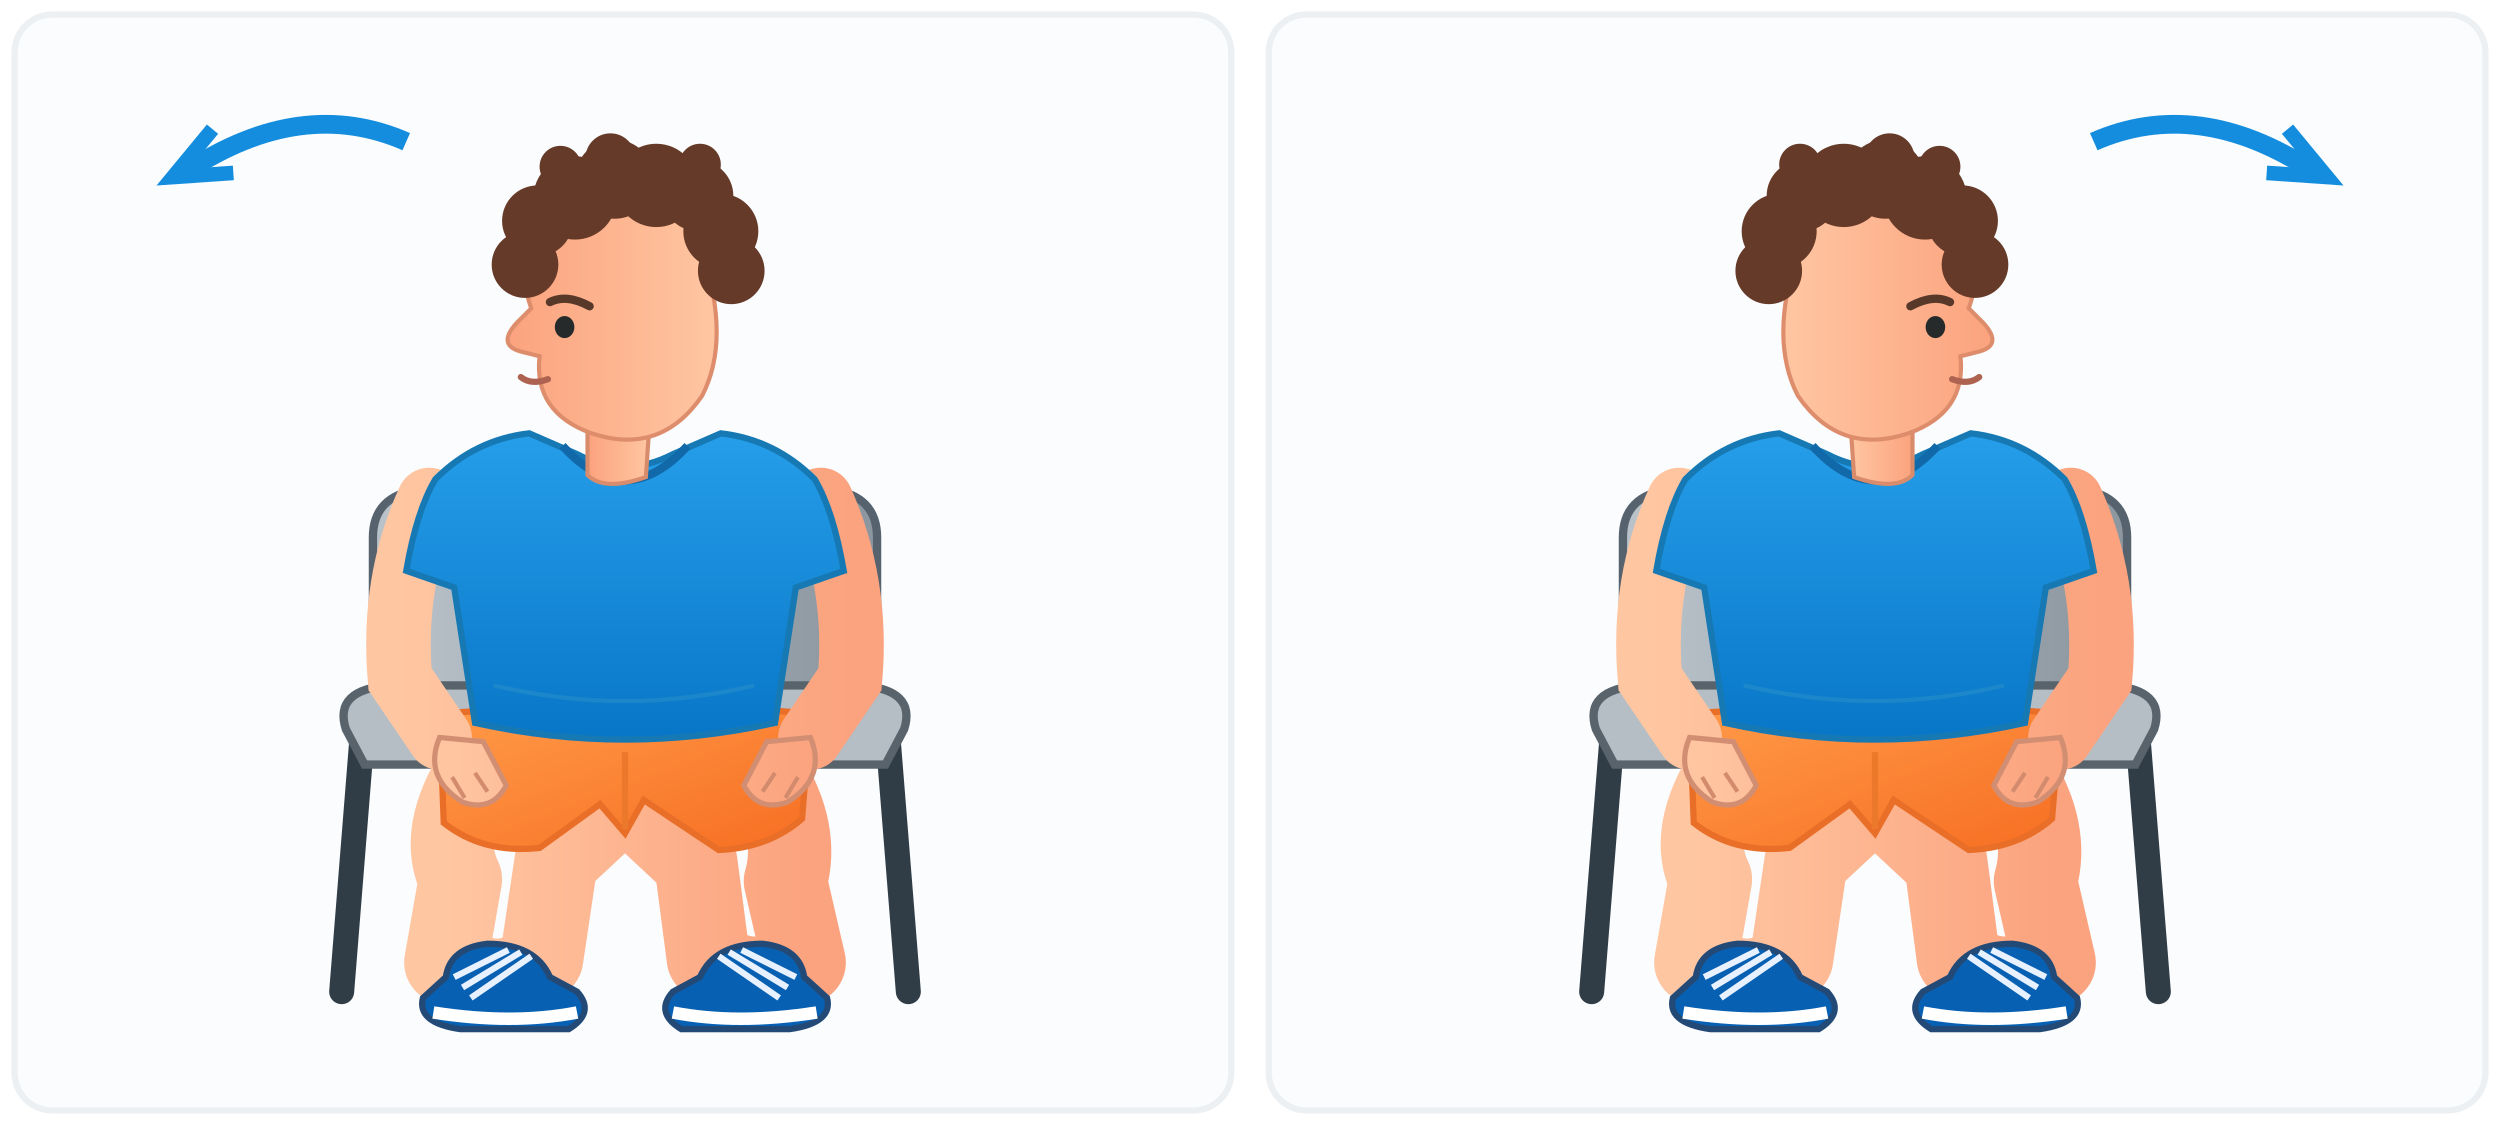
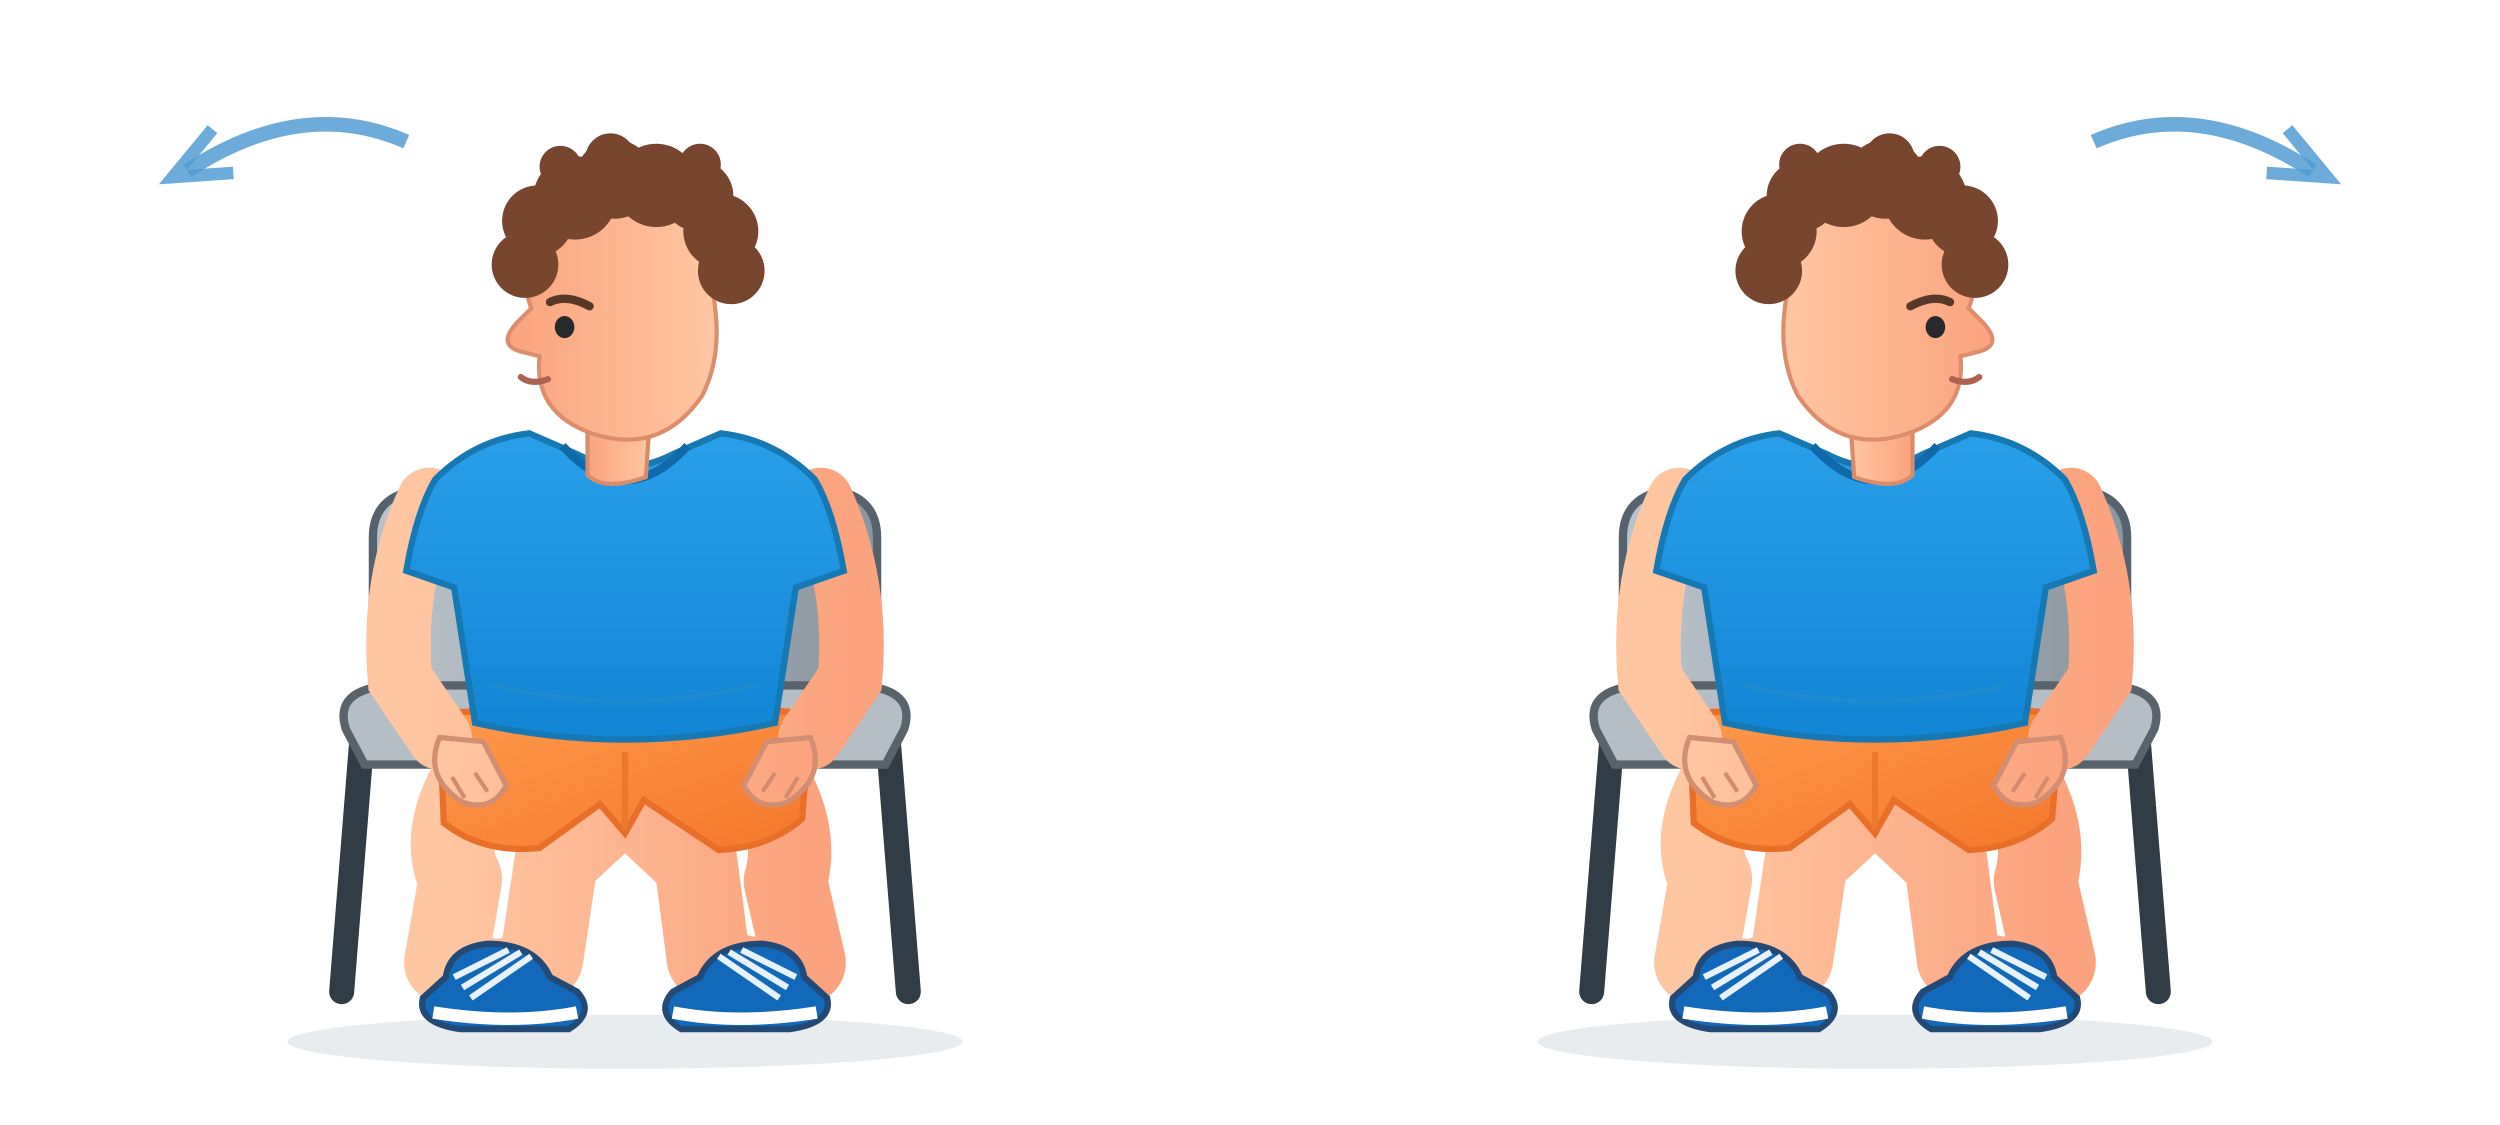
<svg xmlns="http://www.w3.org/2000/svg" width="1200" height="540" viewBox="0 0 1200 540">
  <defs>
    <linearGradient id="shirt" x1="0" x2="0" y1="0" y2="1">
-       <stop stop-color="#269ee9" />
-       <stop offset="1" stop-color="#0876c7" />
+       <stop stop-color="#299fe9" />
+       <stop offset="1" stop-color="#1285d5" />
    </linearGradient>
    <linearGradient id="pants" x1="0" x2="1" y1="0" y2="1">
-       <stop stop-color="#ff9a48" />
-       <stop offset="1" stop-color="#f76e22" />
+       <stop stop-color="#ff994b" />
+       <stop offset="1" stop-color="#f4772b" />
    </linearGradient>
    <linearGradient id="skin" x1="0" x2="1">
      <stop stop-color="#ffc6a2" />
      <stop offset="1" stop-color="#fba37e" />
    </linearGradient>
    <linearGradient id="chair" x1="0" x2="1">
      <stop stop-color="#bac3ca" />
      <stop offset="1" stop-color="#8c969f" />
    </linearGradient>
  </defs>
-   <rect width="1200" height="540" fill="white" />
-   <rect x="7" y="7" width="584" height="526" rx="18" fill="#fafcfe" stroke="#edf0f3" stroke-width="3" />
-   <rect x="609" y="7" width="584" height="526" rx="18" fill="#fafcfe" stroke="#edf0f3" stroke-width="3" />
+   <rect width="1200" height="540" fill="#ffffff" />
+   <ellipse cx="300" cy="500" rx="162" ry="13" fill="#dbe1e5" opacity=".62" />
+   <ellipse cx="900" cy="500" rx="162" ry="13" fill="#dbe1e5" opacity=".62" />
  <g transform="translate(300 0)">
    <g>
      <path d="M-126 351L-136 476M126 351L136 476" stroke="#303d47" stroke-width="12" stroke-linecap="round" />
      <path d="M-121 258Q-121 238-99 235H99Q121 238 121 258V339H-121Z" fill="url(#chair)" stroke="#56636e" stroke-width="4" />
      <path d="M-134 350Q-140 331-113 329H113Q140 331 134 350L125 367H-125Z" fill="#b5bdc5" stroke="#58636c" stroke-width="4" />
      <path d="M-70 369Q-90 400-79 422L-86 462Q-57 480-40 460L-33 413L-4 386M67 372Q84 399 77 423L86 462Q59 478 40 460L34 414L4 386" fill="none" stroke="url(#skin)" stroke-width="40" stroke-linecap="round" stroke-linejoin="round" />
      <path d="M-89 343Q-51 337 0 354Q48 336 89 343L85 393Q69 407 45 408L9 384L0 400L-12 386L-41 407Q-68 410-87 395Z" fill="url(#pants)" stroke="#e96e27" stroke-width="3" />
      <path d="M0 361L0 398" stroke="#ec782c" stroke-width="3" />
      <g transform="translate(-60 471) scale(-1 1)">
-         <path d="M-24-2Q-17-18 6-18Q24-16 26-2L37 8Q40 20 19 23H-33Q-46 15-37 5Z" fill="#0860b2" stroke="#234a76" stroke-width="3" />
+         <path d="M-24-2Q-17-18 6-18Q24-16 26-2L37 8Q40 20 19 23H-33Q-46 15-37 5Z" fill="#1268b9" stroke="#234a76" stroke-width="3" />
        <path d="M-37 15Q-6 21 32 15" fill="none" stroke="white" stroke-width="6" />
        <path d="M-15-12L14 8M-10-14L18 3M-4-15L22-2" stroke="#e7f1ff" stroke-width="3" />
      </g>
      <g transform="translate(60 471) scale(1 1)">
-         <path d="M-24-2Q-17-18 6-18Q24-16 26-2L37 8Q40 20 19 23H-33Q-46 15-37 5Z" fill="#0860b2" stroke="#234a76" stroke-width="3" />
+         <path d="M-24-2Q-17-18 6-18Q24-16 26-2L37 8Q40 20 19 23H-33Q-46 15-37 5Z" fill="#1268b9" stroke="#234a76" stroke-width="3" />
        <path d="M-37 15Q-6 21 32 15" fill="none" stroke="white" stroke-width="6" />
        <path d="M-15-12L14 8M-10-14L18 3M-4-15L22-2" stroke="#e7f1ff" stroke-width="3" />
      </g>
      <path d="M-94 240Q-112 279-108 326L-89 354M94 240Q112 280 108 326L89 354" fill="none" stroke="url(#skin)" stroke-width="31" stroke-linecap="round" />
      <path d="M-46 208Q-72 211-91 230Q-100 245-105 274L-82 282L-72 347Q0 363 72 347L82 282L105 274Q100 245 91 230Q72 211 46 208L23 218Q0 230-23 218Z" fill="url(#shirt)" stroke="#1679b4" stroke-width="3" />
      <path d="M-30 214Q0 247 30 214" stroke="#1169a9" stroke-width="4" fill="none" />
      <path d="M-63 329Q0 344 62 329" stroke="#248ec9" stroke-width="2" opacity=".65" fill="none" />
      <path d="M-89 354Q-97 373-78 385Q-64 390-57 377L-68 356Z M89 354Q97 373 78 385Q64 390 57 377L68 356Z" fill="url(#skin)" stroke="#d28e72" stroke-width="2.5" />
      <path d="M-83 373l6 10m5-12l6 9M83 373l-6 10m-5-12l-6 9" stroke="#d38b6e" stroke-width="2" />
      <g transform="translate(0 146) scale(-1 1)">
        <path d="M-12 54L-10 83Q10 90 18 82L18 53Z" fill="url(#skin)" stroke="#d98c6b" stroke-width="2" />
        <path d="M-37-25Q-29-54 2-57Q34-59 46-28Q51-15 45 2L52 9Q62 20 49 23L41 25Q44 52 16 62Q-17 73-37 44Q-51 17-37-25Z" fill="url(#skin)" stroke="#dd8d6b" stroke-width="2" />
-         <circle cx="-46" cy="-35" r="18" fill="#663a28" />
-         <circle cx="-35" cy="-52" r="17" fill="#663a28" />
-         <circle cx="-15" cy="-57" r="20" fill="#663a28" />
-         <circle cx="5" cy="-60" r="19" fill="#663a28" />
-         <circle cx="24" cy="-51" r="20" fill="#663a28" />
-         <circle cx="42" cy="-40" r="17" fill="#663a28" />
-         <circle cx="48" cy="-19" r="16" fill="#663a28" />
-         <circle cx="-51" cy="-16" r="16" fill="#663a28" />
-         <circle cx="-36" cy="-67" r="10" fill="#663a28" />
-         <circle cx="7" cy="-70" r="12" fill="#663a28" />
-         <circle cx="31" cy="-66" r="10" fill="#663a28" />
+         <circle cx="-46" cy="-35" r="18" fill="#78452f" />
+         <circle cx="-35" cy="-52" r="17" fill="#78452f" />
+         <circle cx="-15" cy="-57" r="20" fill="#78452f" />
+         <circle cx="5" cy="-60" r="19" fill="#78452f" />
+         <circle cx="24" cy="-51" r="20" fill="#78452f" />
+         <circle cx="42" cy="-40" r="17" fill="#78452f" />
+         <circle cx="48" cy="-19" r="16" fill="#78452f" />
+         <circle cx="-51" cy="-16" r="16" fill="#78452f" />
+         <circle cx="-36" cy="-67" r="10" fill="#78452f" />
+         <circle cx="7" cy="-70" r="12" fill="#78452f" />
+         <circle cx="31" cy="-66" r="10" fill="#78452f" />
        <path d="M17 1q11-6 19-2" fill="none" stroke="#583829" stroke-width="4" stroke-linecap="round" />
        <ellipse cx="29" cy="11" rx="4.7" ry="5.3" fill="#272a2b" />
        <path d="M37 36q8 3 13-1" stroke="#ad6350" stroke-width="3" fill="none" stroke-linecap="round" />
      </g>
    </g>
  </g>
  <g transform="translate(900 0)">
    <g>
      <path d="M-126 351L-136 476M126 351L136 476" stroke="#303d47" stroke-width="12" stroke-linecap="round" />
      <path d="M-121 258Q-121 238-99 235H99Q121 238 121 258V339H-121Z" fill="url(#chair)" stroke="#56636e" stroke-width="4" />
      <path d="M-134 350Q-140 331-113 329H113Q140 331 134 350L125 367H-125Z" fill="#b5bdc5" stroke="#58636c" stroke-width="4" />
      <path d="M-70 369Q-90 400-79 422L-86 462Q-57 480-40 460L-33 413L-4 386M67 372Q84 399 77 423L86 462Q59 478 40 460L34 414L4 386" fill="none" stroke="url(#skin)" stroke-width="40" stroke-linecap="round" stroke-linejoin="round" />
      <path d="M-89 343Q-51 337 0 354Q48 336 89 343L85 393Q69 407 45 408L9 384L0 400L-12 386L-41 407Q-68 410-87 395Z" fill="url(#pants)" stroke="#e96e27" stroke-width="3" />
      <path d="M0 361L0 398" stroke="#ec782c" stroke-width="3" />
      <g transform="translate(-60 471) scale(-1 1)">
-         <path d="M-24-2Q-17-18 6-18Q24-16 26-2L37 8Q40 20 19 23H-33Q-46 15-37 5Z" fill="#0860b2" stroke="#234a76" stroke-width="3" />
+         <path d="M-24-2Q-17-18 6-18Q24-16 26-2L37 8Q40 20 19 23H-33Q-46 15-37 5Z" fill="#1268b9" stroke="#234a76" stroke-width="3" />
        <path d="M-37 15Q-6 21 32 15" fill="none" stroke="white" stroke-width="6" />
        <path d="M-15-12L14 8M-10-14L18 3M-4-15L22-2" stroke="#e7f1ff" stroke-width="3" />
      </g>
      <g transform="translate(60 471) scale(1 1)">
-         <path d="M-24-2Q-17-18 6-18Q24-16 26-2L37 8Q40 20 19 23H-33Q-46 15-37 5Z" fill="#0860b2" stroke="#234a76" stroke-width="3" />
+         <path d="M-24-2Q-17-18 6-18Q24-16 26-2L37 8Q40 20 19 23H-33Q-46 15-37 5Z" fill="#1268b9" stroke="#234a76" stroke-width="3" />
        <path d="M-37 15Q-6 21 32 15" fill="none" stroke="white" stroke-width="6" />
        <path d="M-15-12L14 8M-10-14L18 3M-4-15L22-2" stroke="#e7f1ff" stroke-width="3" />
      </g>
      <path d="M-94 240Q-112 279-108 326L-89 354M94 240Q112 280 108 326L89 354" fill="none" stroke="url(#skin)" stroke-width="31" stroke-linecap="round" />
      <path d="M-46 208Q-72 211-91 230Q-100 245-105 274L-82 282L-72 347Q0 363 72 347L82 282L105 274Q100 245 91 230Q72 211 46 208L23 218Q0 230-23 218Z" fill="url(#shirt)" stroke="#1679b4" stroke-width="3" />
      <path d="M-30 214Q0 247 30 214" stroke="#1169a9" stroke-width="4" fill="none" />
      <path d="M-63 329Q0 344 62 329" stroke="#248ec9" stroke-width="2" opacity=".65" fill="none" />
      <path d="M-89 354Q-97 373-78 385Q-64 390-57 377L-68 356Z M89 354Q97 373 78 385Q64 390 57 377L68 356Z" fill="url(#skin)" stroke="#d28e72" stroke-width="2.5" />
      <path d="M-83 373l6 10m5-12l6 9M83 373l-6 10m-5-12l-6 9" stroke="#d38b6e" stroke-width="2" />
      <g transform="translate(0 146) ">
        <path d="M-12 54L-10 83Q10 90 18 82L18 53Z" fill="url(#skin)" stroke="#d98c6b" stroke-width="2" />
        <path d="M-37-25Q-29-54 2-57Q34-59 46-28Q51-15 45 2L52 9Q62 20 49 23L41 25Q44 52 16 62Q-17 73-37 44Q-51 17-37-25Z" fill="url(#skin)" stroke="#dd8d6b" stroke-width="2" />
-         <circle cx="-46" cy="-35" r="18" fill="#663a28" />
-         <circle cx="-35" cy="-52" r="17" fill="#663a28" />
-         <circle cx="-15" cy="-57" r="20" fill="#663a28" />
-         <circle cx="5" cy="-60" r="19" fill="#663a28" />
-         <circle cx="24" cy="-51" r="20" fill="#663a28" />
-         <circle cx="42" cy="-40" r="17" fill="#663a28" />
-         <circle cx="48" cy="-19" r="16" fill="#663a28" />
-         <circle cx="-51" cy="-16" r="16" fill="#663a28" />
-         <circle cx="-36" cy="-67" r="10" fill="#663a28" />
-         <circle cx="7" cy="-70" r="12" fill="#663a28" />
-         <circle cx="31" cy="-66" r="10" fill="#663a28" />
+         <circle cx="-46" cy="-35" r="18" fill="#78452f" />
+         <circle cx="-35" cy="-52" r="17" fill="#78452f" />
+         <circle cx="-15" cy="-57" r="20" fill="#78452f" />
+         <circle cx="5" cy="-60" r="19" fill="#78452f" />
+         <circle cx="24" cy="-51" r="20" fill="#78452f" />
+         <circle cx="42" cy="-40" r="17" fill="#78452f" />
+         <circle cx="48" cy="-19" r="16" fill="#78452f" />
+         <circle cx="-51" cy="-16" r="16" fill="#78452f" />
+         <circle cx="-36" cy="-67" r="10" fill="#78452f" />
+         <circle cx="7" cy="-70" r="12" fill="#78452f" />
+         <circle cx="31" cy="-66" r="10" fill="#78452f" />
        <path d="M17 1q11-6 19-2" fill="none" stroke="#583829" stroke-width="4" stroke-linecap="round" />
        <ellipse cx="29" cy="11" rx="4.7" ry="5.3" fill="#272a2b" />
        <path d="M37 36q8 3 13-1" stroke="#ad6350" stroke-width="3" fill="none" stroke-linecap="round" />
      </g>
    </g>
  </g>
-   <path d="M90 82Q145 46 195 68" fill="none" stroke="#148dde" stroke-width="9" />
-   <path d="M102 62L83 85L112 83" fill="none" stroke="#148dde" stroke-width="7" />
-   <path d="M1005 68Q1055 46 1110 82" fill="none" stroke="#148dde" stroke-width="9" />
-   <path d="M1088 83L1117 85L1098 62" fill="none" stroke="#148dde" stroke-width="7" />
+   <path d="M90 82Q145 46 195 68" fill="none" stroke="#4f9bd2" stroke-width="7" opacity=".83" />
+   <path d="M102 62L83 85L112 83" fill="none" stroke="#4f9bd2" stroke-width="6" opacity=".83" />
+   <path d="M1005 68Q1055 46 1110 82" fill="none" stroke="#4f9bd2" stroke-width="7" opacity=".83" />
+   <path d="M1088 83L1117 85L1098 62" fill="none" stroke="#4f9bd2" stroke-width="6" opacity=".83" />
</svg>
